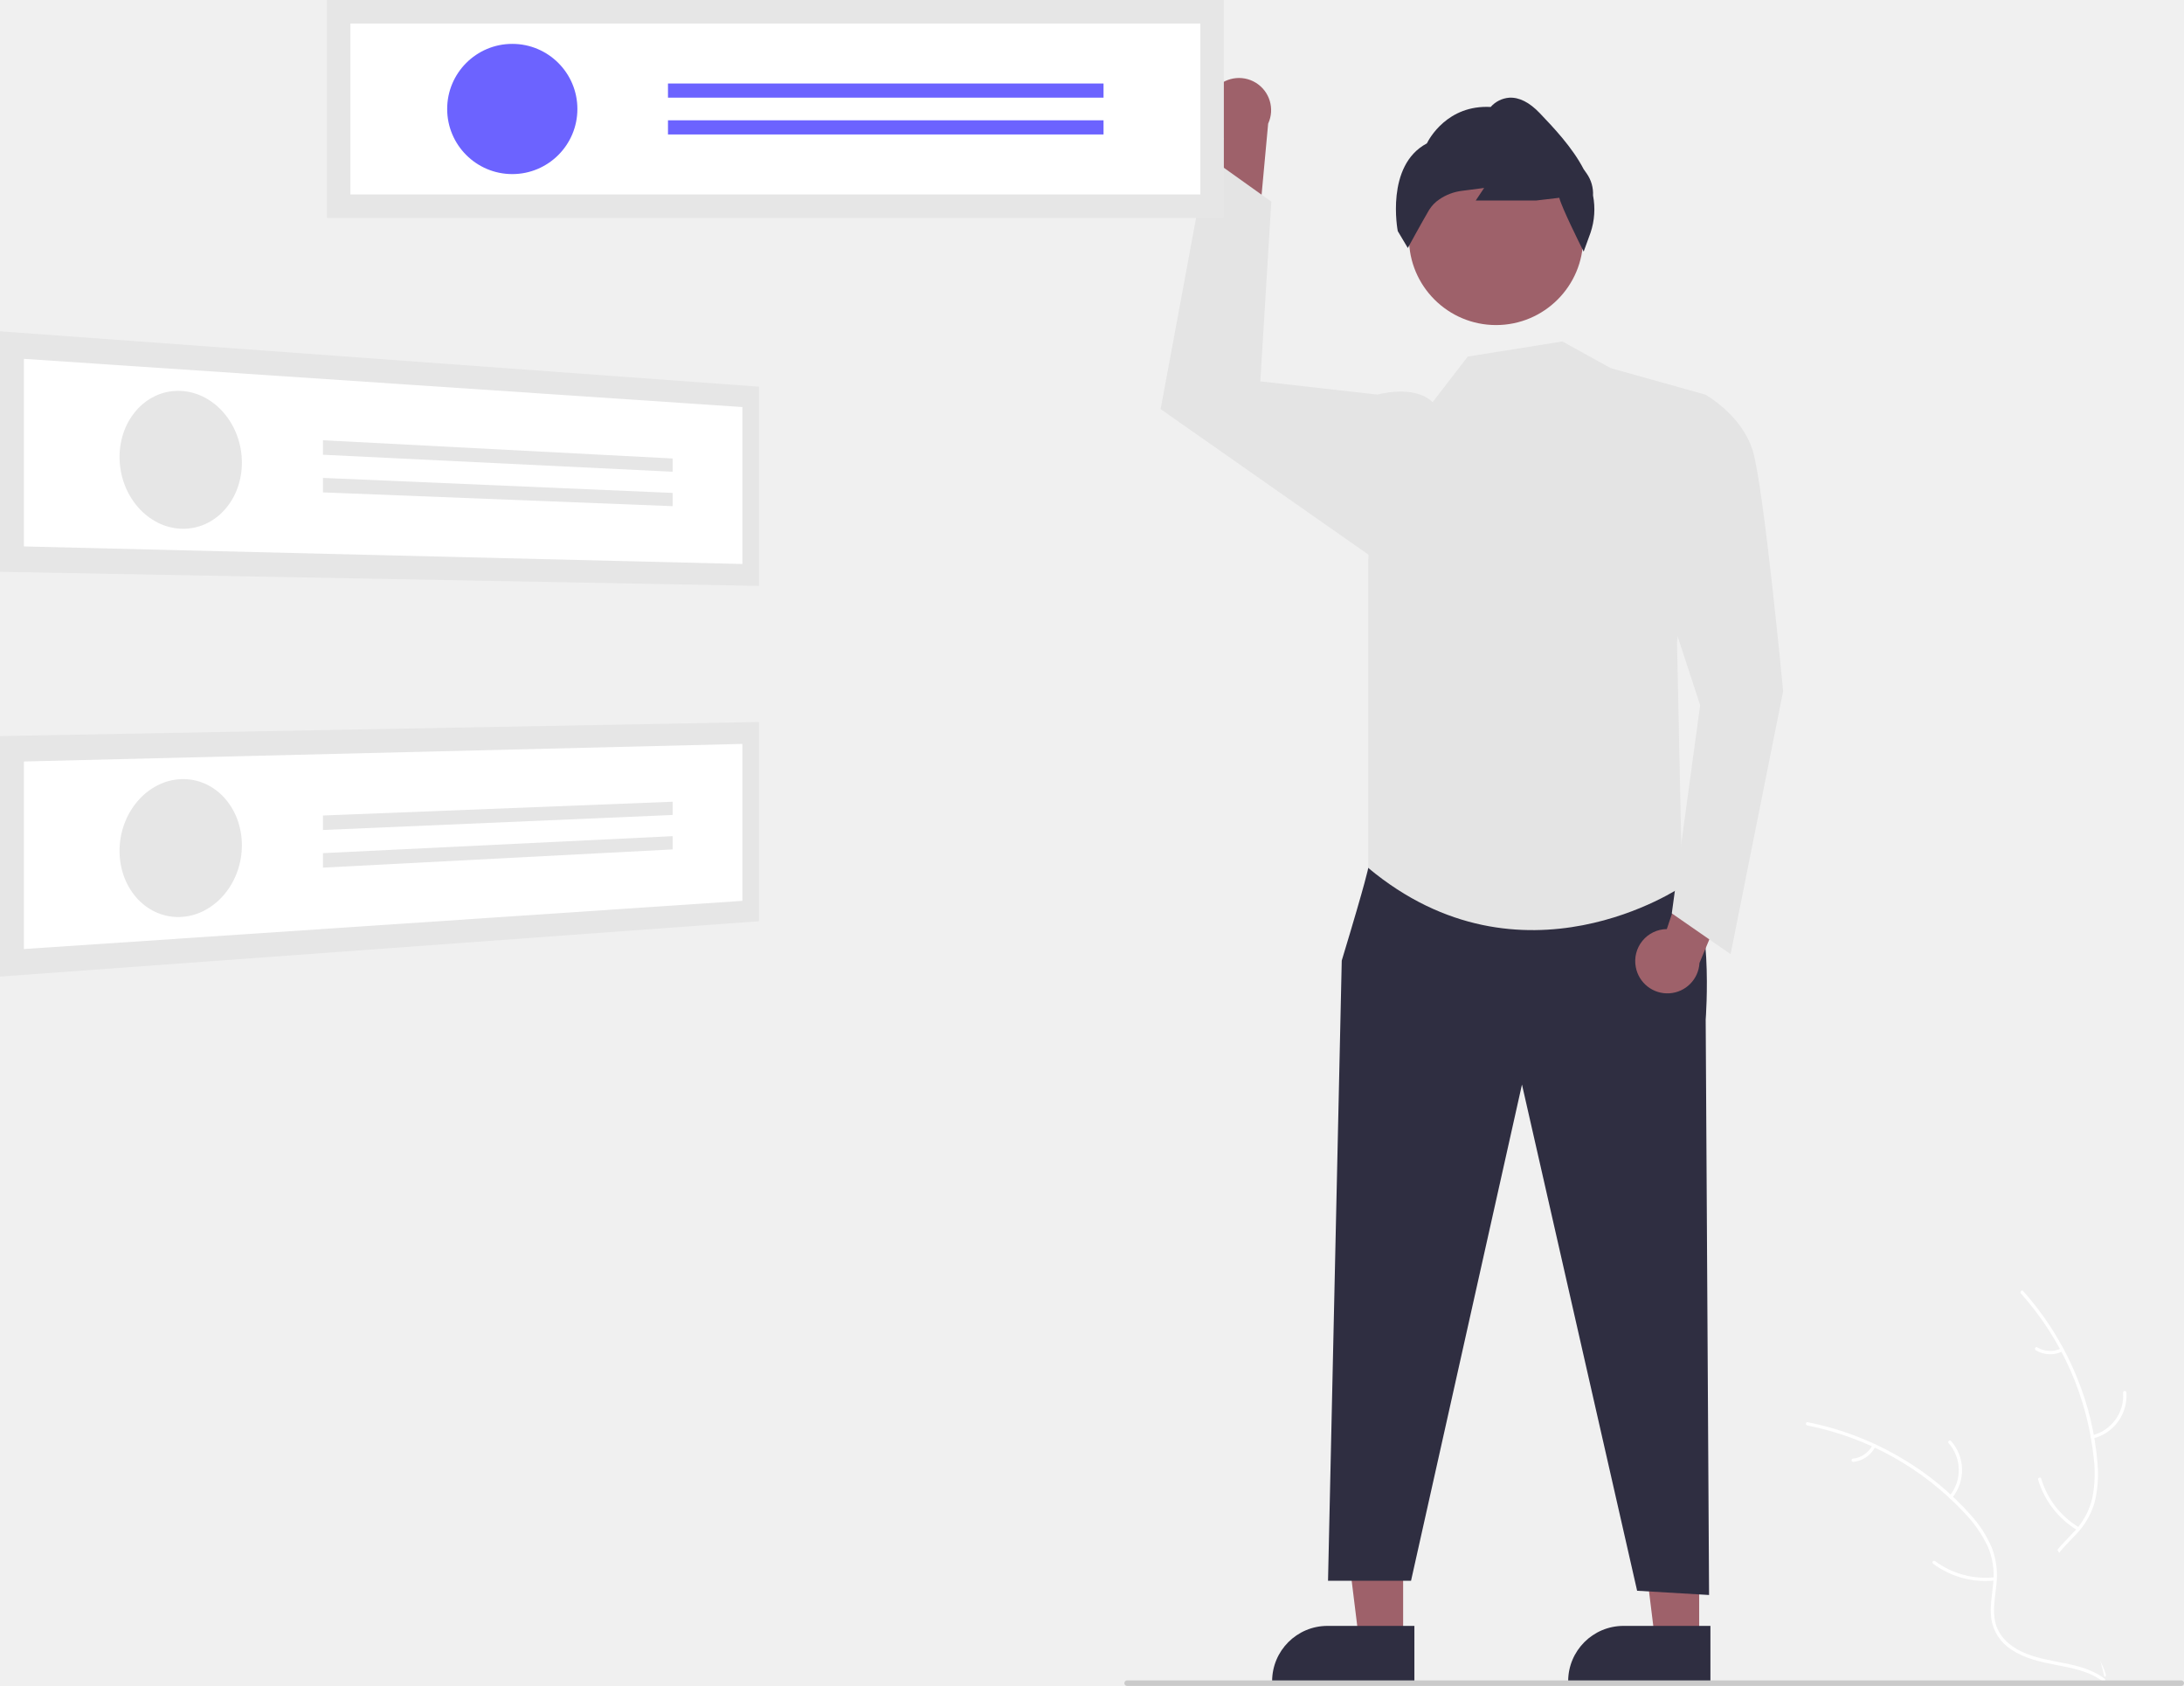
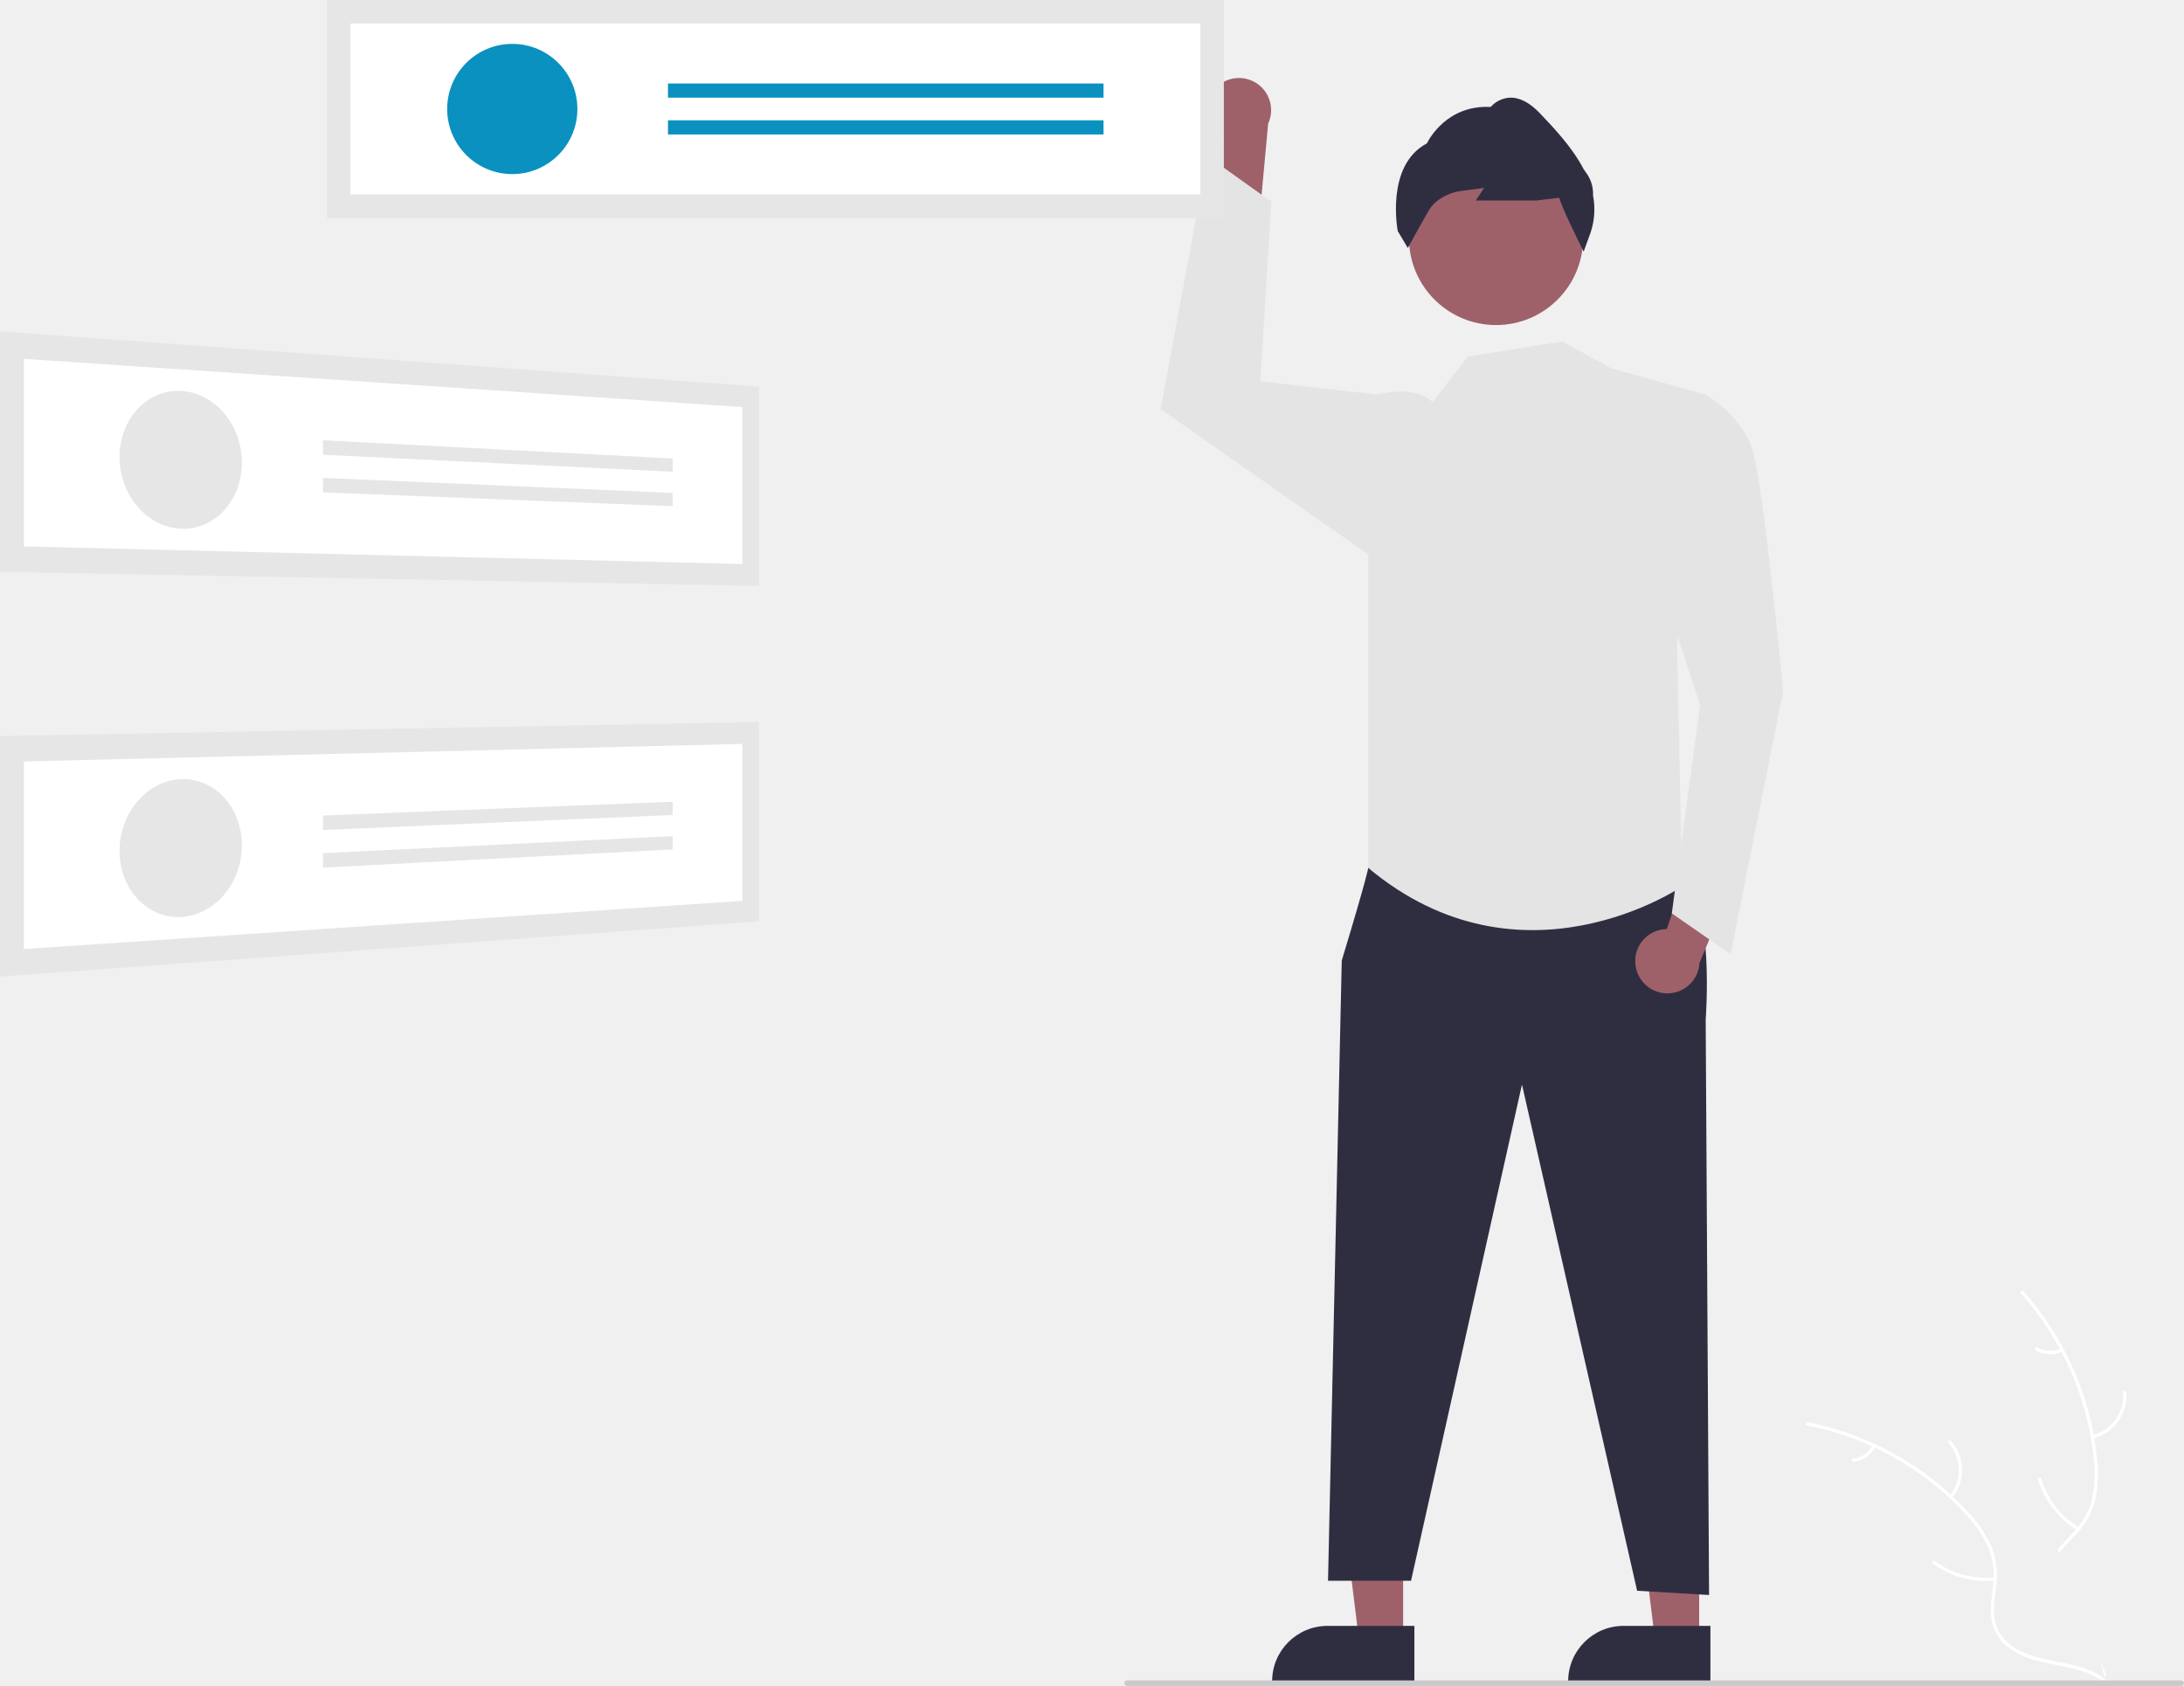
- <svg xmlns="http://www.w3.org/2000/svg" id="be34d63a-2a95-4bd2-af54-2c2873c77044" data-name="Layer 1" width="789.382" height="609.376" viewBox="0 0 789.382 609.376">
+ <svg xmlns="http://www.w3.org/2000/svg" data-name="Layer 1" width="789.382" height="609.376" viewBox="0 0 789.382 609.376">
  <path d="M981.309,673.983c-3.318-26.678-19.851-52.964-45.294-61.646a123.863,123.863,0,0,1-.006,85.04c-3.91,10.575-9.359,21.93-5.682,32.589,2.288,6.632,7.886,11.706,14.142,14.879,6.257,3.173,13.202,4.685,20.059,6.167l1.35,1.116C976.763,727.547,984.626,700.661,981.309,673.983Z" transform="translate(-205.3091 -145.312)" fill="#f0f0f0" />
  <path d="M935.762,612.842a105.87,105.87,0,0,1,26.319,59.583,45.591,45.591,0,0,1-.519,14.275,26.149,26.149,0,0,1-6.503,12.128c-2.931,3.221-6.303,6.175-8.4,10.052a16.011,16.011,0,0,0-.782,13.071c1.852,5.311,5.501,9.64,9.218,13.749,4.126,4.563,8.484,9.236,10.238,15.285.213.733,1.337.36,1.125-.371C963.406,740.091,953.19,734.113,948.318,724.635c-2.273-4.423-3.228-9.558-1.096-14.227,1.864-4.083,5.338-7.133,8.334-10.368a27.902,27.902,0,0,0,6.801-11.622,42.148,42.148,0,0,0,1.066-14.203,102.713,102.713,0,0,0-7.502-31.213,107.747,107.747,0,0,0-19.374-31.048c-.507-.567-1.287.325-.784.889Z" transform="translate(-205.3091 -145.312)" fill="#fff" />
  <path d="M961.762,665.255a15.884,15.884,0,0,0,12.091-16.639c-.06-.76-1.244-.702-1.184.059A14.708,14.708,0,0,1,961.391,664.13c-.742.176-.366,1.3.371,1.125Z" transform="translate(-205.3091 -145.312)" fill="#fff" />
  <path d="M956.76,697.392a30.615,30.615,0,0,1-13.671-17.632c-.215-.732-1.34-.36-1.125.371A31.844,31.844,0,0,0,956.227,698.45c.657.39,1.186-.671.533-1.058Z" transform="translate(-205.3091 -145.312)" fill="#fff" />
  <path d="M950.181,632.746a8.991,8.991,0,0,1-8.52-.433c-.652-.398-1.18.663-.533,1.058a10.075,10.075,0,0,0,9.425.499.612.612,0,0,0,.377-.748.595.595,0,0,0-.748-.377Z" transform="translate(-205.3091 -145.312)" fill="#fff" />
  <path d="M858.461,659.988c.4.26.8.52,1.2.79A118.405,118.405,0,0,1,874.801,672.598c.37.33.74.67,1.1,1.01a124.827,124.827,0,0,1,27.11,37.11,121.222,121.222,0,0,1,6.64,17.18c2.45,8.13,4.46,17.14,9.31,23.79a20.796,20.796,0,0,0,1.62,2h43.83c.1-.05.2-.09.3-.14l1.75.08c-.07-.31-.15-.63-.22-.94-.04-.18-.09-.36-.13-.54-.03-.12-.06-.24-.08-.35-.01-.04-.02-.08-.03-.11-.02-.11-.05-.21-.07-.31q-.66-2.685-1.36-5.37c0-.01,0-.01-.01-.02-3.59-13.63-8.35-27.08-15-39.38-.2-.37-.4-.75-.62-1.12a115.674,115.674,0,0,0-10.39-15.76,102.26,102.26,0,0,0-6.81-7.79,85.037,85.037,0,0,0-21.28-15.94c-15.72-8.3-33.92-11.48-50.72-6.41C859.311,659.718,858.891,659.848,858.461,659.988Z" transform="translate(-205.3091 -145.312)" fill="#f0f0f0" />
  <path d="M858.559,660.544a105.87,105.87,0,0,1,56.888,31.728,45.592,45.592,0,0,1,8.181,11.71,26.149,26.149,0,0,1,2.109,13.599c-.401,4.336-1.314,8.725-.655,13.084a16.011,16.011,0,0,0,7.245,10.907c4.676,3.126,10.197,4.385,15.638,5.429,6.042,1.159,12.335,2.267,17.377,6.04.611.457,1.285-.517.675-.974-8.773-6.566-20.529-5.188-30.126-9.823-4.478-2.163-8.332-5.688-9.441-10.699-.97-4.382-.033-8.909.412-13.296a27.902,27.902,0,0,0-1.567-13.374,42.148,42.148,0,0,0-7.7-11.981A102.712,102.712,0,0,0,892.813,672.488a107.747,107.747,0,0,0-34.163-13.126c-.746-.148-.832,1.035-.091,1.182Z" transform="translate(-205.3091 -145.312)" fill="#fff" />
  <path d="M910.875,686.739a15.884,15.884,0,0,0-.364-20.565c-.506-.57-1.416.189-.91.76a14.708,14.708,0,0,1,.299,19.13c-.486.587.491,1.259.974.675Z" transform="translate(-205.3091 -145.312)" fill="#fff" />
  <path d="M926.23,715.41a30.615,30.615,0,0,1-21.531-5.847c-.613-.455-1.286.52-.675.974a31.844,31.844,0,0,0,22.418,6.039c.759-.084.543-1.25-.212-1.166Z" transform="translate(-205.3091 -145.312)" fill="#fff" />
  <path d="M882.055,667.755a8.991,8.991,0,0,1-7.064,4.785c-.76.075-.543,1.24.212,1.166a10.075,10.075,0,0,0,7.826-5.276.612.612,0,0,0-.15-.824.595.595,0,0,0-.824.15Z" transform="translate(-205.3091 -145.312)" fill="#fff" />
  <path d="M644.013,177.913a11.554,11.554,0,0,0,3.482,17.371l-6.756,40.498,19.502-8.655,3.426-37.131A11.616,11.616,0,0,0,644.013,177.913Z" transform="translate(-205.3091 -145.312)" fill="#9e616a" />
  <polygon points="614.147 592.883 598.201 592.882 590.615 531.376 614.15 531.377 614.147 592.883" fill="#9e616a" />
  <path d="M823.523,753.652l-51.417-.002V753a20.014,20.014,0,0,1,20.013-20.012h.001l31.404.001Z" transform="translate(-205.3091 -145.312)" fill="#2f2e41" />
  <polygon points="507.147 592.883 491.201 592.882 483.615 531.376 507.15 531.377 507.147 592.883" fill="#9e616a" />
  <path d="M716.523,753.652l-51.417-.002V753a20.014,20.014,0,0,1,20.013-20.012h.001l31.404.001Z" transform="translate(-205.3091 -145.312)" fill="#2f2e41" />
  <path d="M705.809,451.188l-5.96,7.839s-.54,3.661-9.58,33.486L685.309,716.688h30l40.1-179.366,41.618,182.965,26.006,1.534-1.223-207.959s3.285-42.783-8.358-50.728S705.809,451.188,705.809,451.188Z" transform="translate(-205.3091 -145.312)" fill="#2f2e41" />
  <circle cx="540.732" cy="86.013" r="31.48" fill="#9e616a" />
  <path d="M777.711,236.253l-.52-1.04c-.804-1.608-7.46-14.975-8.296-18.412l-8.377.985-21.815.003,3.031-4.547-8.014,1.045a18.393,18.393,0,0,0-8.167,3.078,12.513,12.513,0,0,0-3.704,3.819c-2.863,4.902-7.237,12.921-7.281,13.001l-.418.767-3.635-6.114c-.048-.237-4.552-23.731,10.522-31.699.778-1.579,7.403-14,23.061-13.162a9.927,9.927,0,0,1,6.749-3.355c3.576-.187,7.288,1.692,11.015,5.606,4.952,5.199,11.733,12.319,15.835,20.225l1.132,1.614a12.723,12.723,0,0,1,2.264,7.899,26.372,26.372,0,0,1-.899,13.453Z" transform="translate(-205.3091 -145.312)" fill="#2f2e41" />
  <path d="M770.027,268.729l17.42,9.628,34.218,9.581L811.451,377.483l1.858,88.205s-57.921,39.678-113.46-6.661V348.003l3.286-60.065s13.29-3.776,19.983,2.737l12.692-16.487Z" transform="translate(-205.3091 -145.312)" fill="#e4e4e4" />
  <polygon points="505.5 150.876 497.825 142.626 455.531 137.835 459.5 72.876 436.441 56.426 419.5 147.876 497.758 202.691 505.5 150.876" fill="#e4e4e4" />
  <path d="M796.542,494.836a11.554,11.554,0,0,1,11.22-13.71l13.021-38.938,13.167,16.788-14.384,34.403a11.616,11.616,0,0,1-23.025,1.458Z" transform="translate(-205.3091 -145.312)" fill="#9e616a" />
  <path d="M808.809,298.188l12.855-10.25s13.145,7.25,17.145,20.25,11,87,11,87l-19,95-21.248-14.736,10.248-75.264-18-55Z" transform="translate(-205.3091 -145.312)" fill="#e4e4e4" />
  <rect x="118.143" width="324.202" height="78.782" fill="#e6e6e6" />
  <path d="M331.958,215.587H639.148V153.819H331.958Z" transform="translate(-205.3091 -145.312)" fill="#fff" />
-   <circle cx="185.159" cy="39.391" r="23.532" fill="#6c63ff" />
-   <rect x="241.432" y="30.183" width="157.429" height="5.116" fill="#6c63ff" />
-   <rect x="241.432" y="43.484" width="157.429" height="5.116" fill="#6c63ff" />
-   <path id="b9910470-ced5-4346-b4bb-f41b58844e24" data-name="Rectangle 1" d="M205.309,265.054l274.314,20.009v72.024l-274.314-5.094Z" transform="translate(-205.3091 -145.312)" fill="#e6e6e6" />
-   <path id="bc7e8449-b99b-4317-a70a-91d17db61b29" data-name="Path 1" d="M213.95,342.818l259.684,6.351V292.437L213.95,275.021Z" transform="translate(-205.3091 -145.312)" fill="#fff" />
-   <path id="a430bd6b-b2b0-4af3-a079-7f5fd15b0624" data-name="Ellipse 1" d="M270.946,286.623a20.649,20.649,0,0,1,8.555,2.477,23.816,23.816,0,0,1,6.916,5.703,26.934,26.934,0,0,1,4.627,8.072,28.228,28.228,0,0,1,1.69,9.644,26.934,26.934,0,0,1-1.69,9.489,23.921,23.921,0,0,1-4.627,7.653,20.886,20.886,0,0,1-6.916,5.07,19.407,19.407,0,0,1-8.555,1.694,20.486,20.486,0,0,1-8.652-2.223,23.603,23.603,0,0,1-7.138-5.611,26.824,26.824,0,0,1-4.849-8.192,28.217,28.217,0,0,1-1.785-9.9,26.893,26.893,0,0,1,1.785-9.742,23.776,23.776,0,0,1,4.85-7.745,20.739,20.739,0,0,1,7.138-4.958A19.396,19.396,0,0,1,270.946,286.623Z" transform="translate(-205.3091 -145.312)" fill="#e6e6e6" />
-   <path id="af019097-0949-417a-9d8d-f710312ce60c" data-name="Rectangle 2" d="M322.037,304.444l126.389,6.586v4.787L322.037,309.677Z" transform="translate(-205.3091 -145.312)" fill="#e6e6e6" />
-   <path id="f94f3612-92b8-42d6-ae14-2a9ea684588e" data-name="Rectangle 3" d="M322.037,318.051,448.426,323.477v4.787L322.037,323.284Z" transform="translate(-205.3091 -145.312)" fill="#e6e6e6" />
-   <path id="bb553635-e14d-4b1e-b72c-855829e3ad86" data-name="Rectangle 4" d="M205.309,411.367l274.314-5.093v72.024l-274.314,20.009Z" transform="translate(-205.3091 -145.312)" fill="#e6e6e6" />
-   <path id="e92d7e39-9dcb-4c0c-b0b9-55aac094bc0c" data-name="Path 2" d="M213.95,488.339l259.684-17.417V414.196l-259.684,6.351Z" transform="translate(-205.3091 -145.312)" fill="#fff" />
-   <path id="f8649409-803b-4d56-993a-4da6ceb3c345" data-name="Ellipse 2" d="M248.54,451.712a28.181,28.181,0,0,1,2.184-9.82,26.498,26.498,0,0,1,5.167-7.941,23.201,23.201,0,0,1,7.34-5.246,20.243,20.243,0,0,1,8.712-1.781,19.443,19.443,0,0,1,8.458,2.13,21.183,21.183,0,0,1,6.69,5.422,24.319,24.319,0,0,1,4.308,7.891,27.209,27.209,0,0,1,1.309,9.581,28.197,28.197,0,0,1-2.068,9.568,26.626,26.626,0,0,1-4.94,7.852,23.417,23.417,0,0,1-7.128,5.36,20.389,20.389,0,0,1-8.635,2.043,19.415,19.415,0,0,1-8.574-1.882,21.027,21.027,0,0,1-6.916-5.329,24.184,24.184,0,0,1-4.522-8.005A27.176,27.176,0,0,1,248.54,451.712Z" transform="translate(-205.3091 -145.312)" fill="#e6e6e6" />
-   <path id="f70c4d59-0dd2-4f0b-ba41-17bf719deab5" data-name="Rectangle 5" d="M322.037,440.077l126.389-4.98v4.787L322.037,445.309Z" transform="translate(-205.3091 -145.312)" fill="#e6e6e6" />
-   <path id="ba176e8f-fd02-45f1-a5f1-dcef4bb8b7ed" data-name="Rectangle 6" d="M322.037,453.682l126.389-6.14v4.787L322.037,458.916Z" transform="translate(-205.3091 -145.312)" fill="#e6e6e6" />
+   <circle cx="185.159" cy="39.391" r="23.532" fill="#0a91bf" />
+   <rect x="241.432" y="30.183" width="157.429" height="5.116" fill="#0a91bf" />
+   <rect x="241.432" y="43.484" width="157.429" height="5.116" fill="#0a91bf" />
+   <path id="b9910470-ced5-4346-b4bb-f41b58844e24-286" data-name="Rectangle 1" d="M205.309,265.054l274.314,20.009v72.024l-274.314-5.094Z" transform="translate(-205.3091 -145.312)" fill="#e6e6e6" />
+   <path id="bc7e8449-b99b-4317-a70a-91d17db61b29-287" data-name="Path 1" d="M213.95,342.818l259.684,6.351V292.437L213.95,275.021Z" transform="translate(-205.3091 -145.312)" fill="#fff" />
+   <path id="a430bd6b-b2b0-4af3-a079-7f5fd15b0624-288" data-name="Ellipse 1" d="M270.946,286.623a20.649,20.649,0,0,1,8.555,2.477,23.816,23.816,0,0,1,6.916,5.703,26.934,26.934,0,0,1,4.627,8.072,28.228,28.228,0,0,1,1.69,9.644,26.934,26.934,0,0,1-1.69,9.489,23.921,23.921,0,0,1-4.627,7.653,20.886,20.886,0,0,1-6.916,5.07,19.407,19.407,0,0,1-8.555,1.694,20.486,20.486,0,0,1-8.652-2.223,23.603,23.603,0,0,1-7.138-5.611,26.824,26.824,0,0,1-4.849-8.192,28.217,28.217,0,0,1-1.785-9.9,26.893,26.893,0,0,1,1.785-9.742,23.776,23.776,0,0,1,4.85-7.745,20.739,20.739,0,0,1,7.138-4.958A19.396,19.396,0,0,1,270.946,286.623Z" transform="translate(-205.3091 -145.312)" fill="#e6e6e6" />
+   <path id="af019097-0949-417a-9d8d-f710312ce60c-289" data-name="Rectangle 2" d="M322.037,304.444l126.389,6.586v4.787L322.037,309.677Z" transform="translate(-205.3091 -145.312)" fill="#e6e6e6" />
+   <path id="f94f3612-92b8-42d6-ae14-2a9ea684588e-290" data-name="Rectangle 3" d="M322.037,318.051,448.426,323.477v4.787L322.037,323.284Z" transform="translate(-205.3091 -145.312)" fill="#e6e6e6" />
+   <path id="bb553635-e14d-4b1e-b72c-855829e3ad86-291" data-name="Rectangle 4" d="M205.309,411.367l274.314-5.093v72.024l-274.314,20.009Z" transform="translate(-205.3091 -145.312)" fill="#e6e6e6" />
+   <path id="e92d7e39-9dcb-4c0c-b0b9-55aac094bc0c-292" data-name="Path 2" d="M213.95,488.339l259.684-17.417V414.196l-259.684,6.351Z" transform="translate(-205.3091 -145.312)" fill="#fff" />
+   <path id="f8649409-803b-4d56-993a-4da6ceb3c345-293" data-name="Ellipse 2" d="M248.54,451.712a28.181,28.181,0,0,1,2.184-9.82,26.498,26.498,0,0,1,5.167-7.941,23.201,23.201,0,0,1,7.34-5.246,20.243,20.243,0,0,1,8.712-1.781,19.443,19.443,0,0,1,8.458,2.13,21.183,21.183,0,0,1,6.69,5.422,24.319,24.319,0,0,1,4.308,7.891,27.209,27.209,0,0,1,1.309,9.581,28.197,28.197,0,0,1-2.068,9.568,26.626,26.626,0,0,1-4.94,7.852,23.417,23.417,0,0,1-7.128,5.36,20.389,20.389,0,0,1-8.635,2.043,19.415,19.415,0,0,1-8.574-1.882,21.027,21.027,0,0,1-6.916-5.329,24.184,24.184,0,0,1-4.522-8.005A27.176,27.176,0,0,1,248.54,451.712Z" transform="translate(-205.3091 -145.312)" fill="#e6e6e6" />
+   <path id="f70c4d59-0dd2-4f0b-ba41-17bf719deab5-294" data-name="Rectangle 5" d="M322.037,440.077l126.389-4.98v4.787L322.037,445.309Z" transform="translate(-205.3091 -145.312)" fill="#e6e6e6" />
+   <path id="ba176e8f-fd02-45f1-a5f1-dcef4bb8b7ed-295" data-name="Rectangle 6" d="M322.037,453.682l126.389-6.14v4.787L322.037,458.916Z" transform="translate(-205.3091 -145.312)" fill="#e6e6e6" />
  <path d="M993.691,754.688h-381a1,1,0,0,1,0-2h381a1,1,0,0,1,0,2Z" transform="translate(-205.3091 -145.312)" fill="#cacaca" />
</svg>
